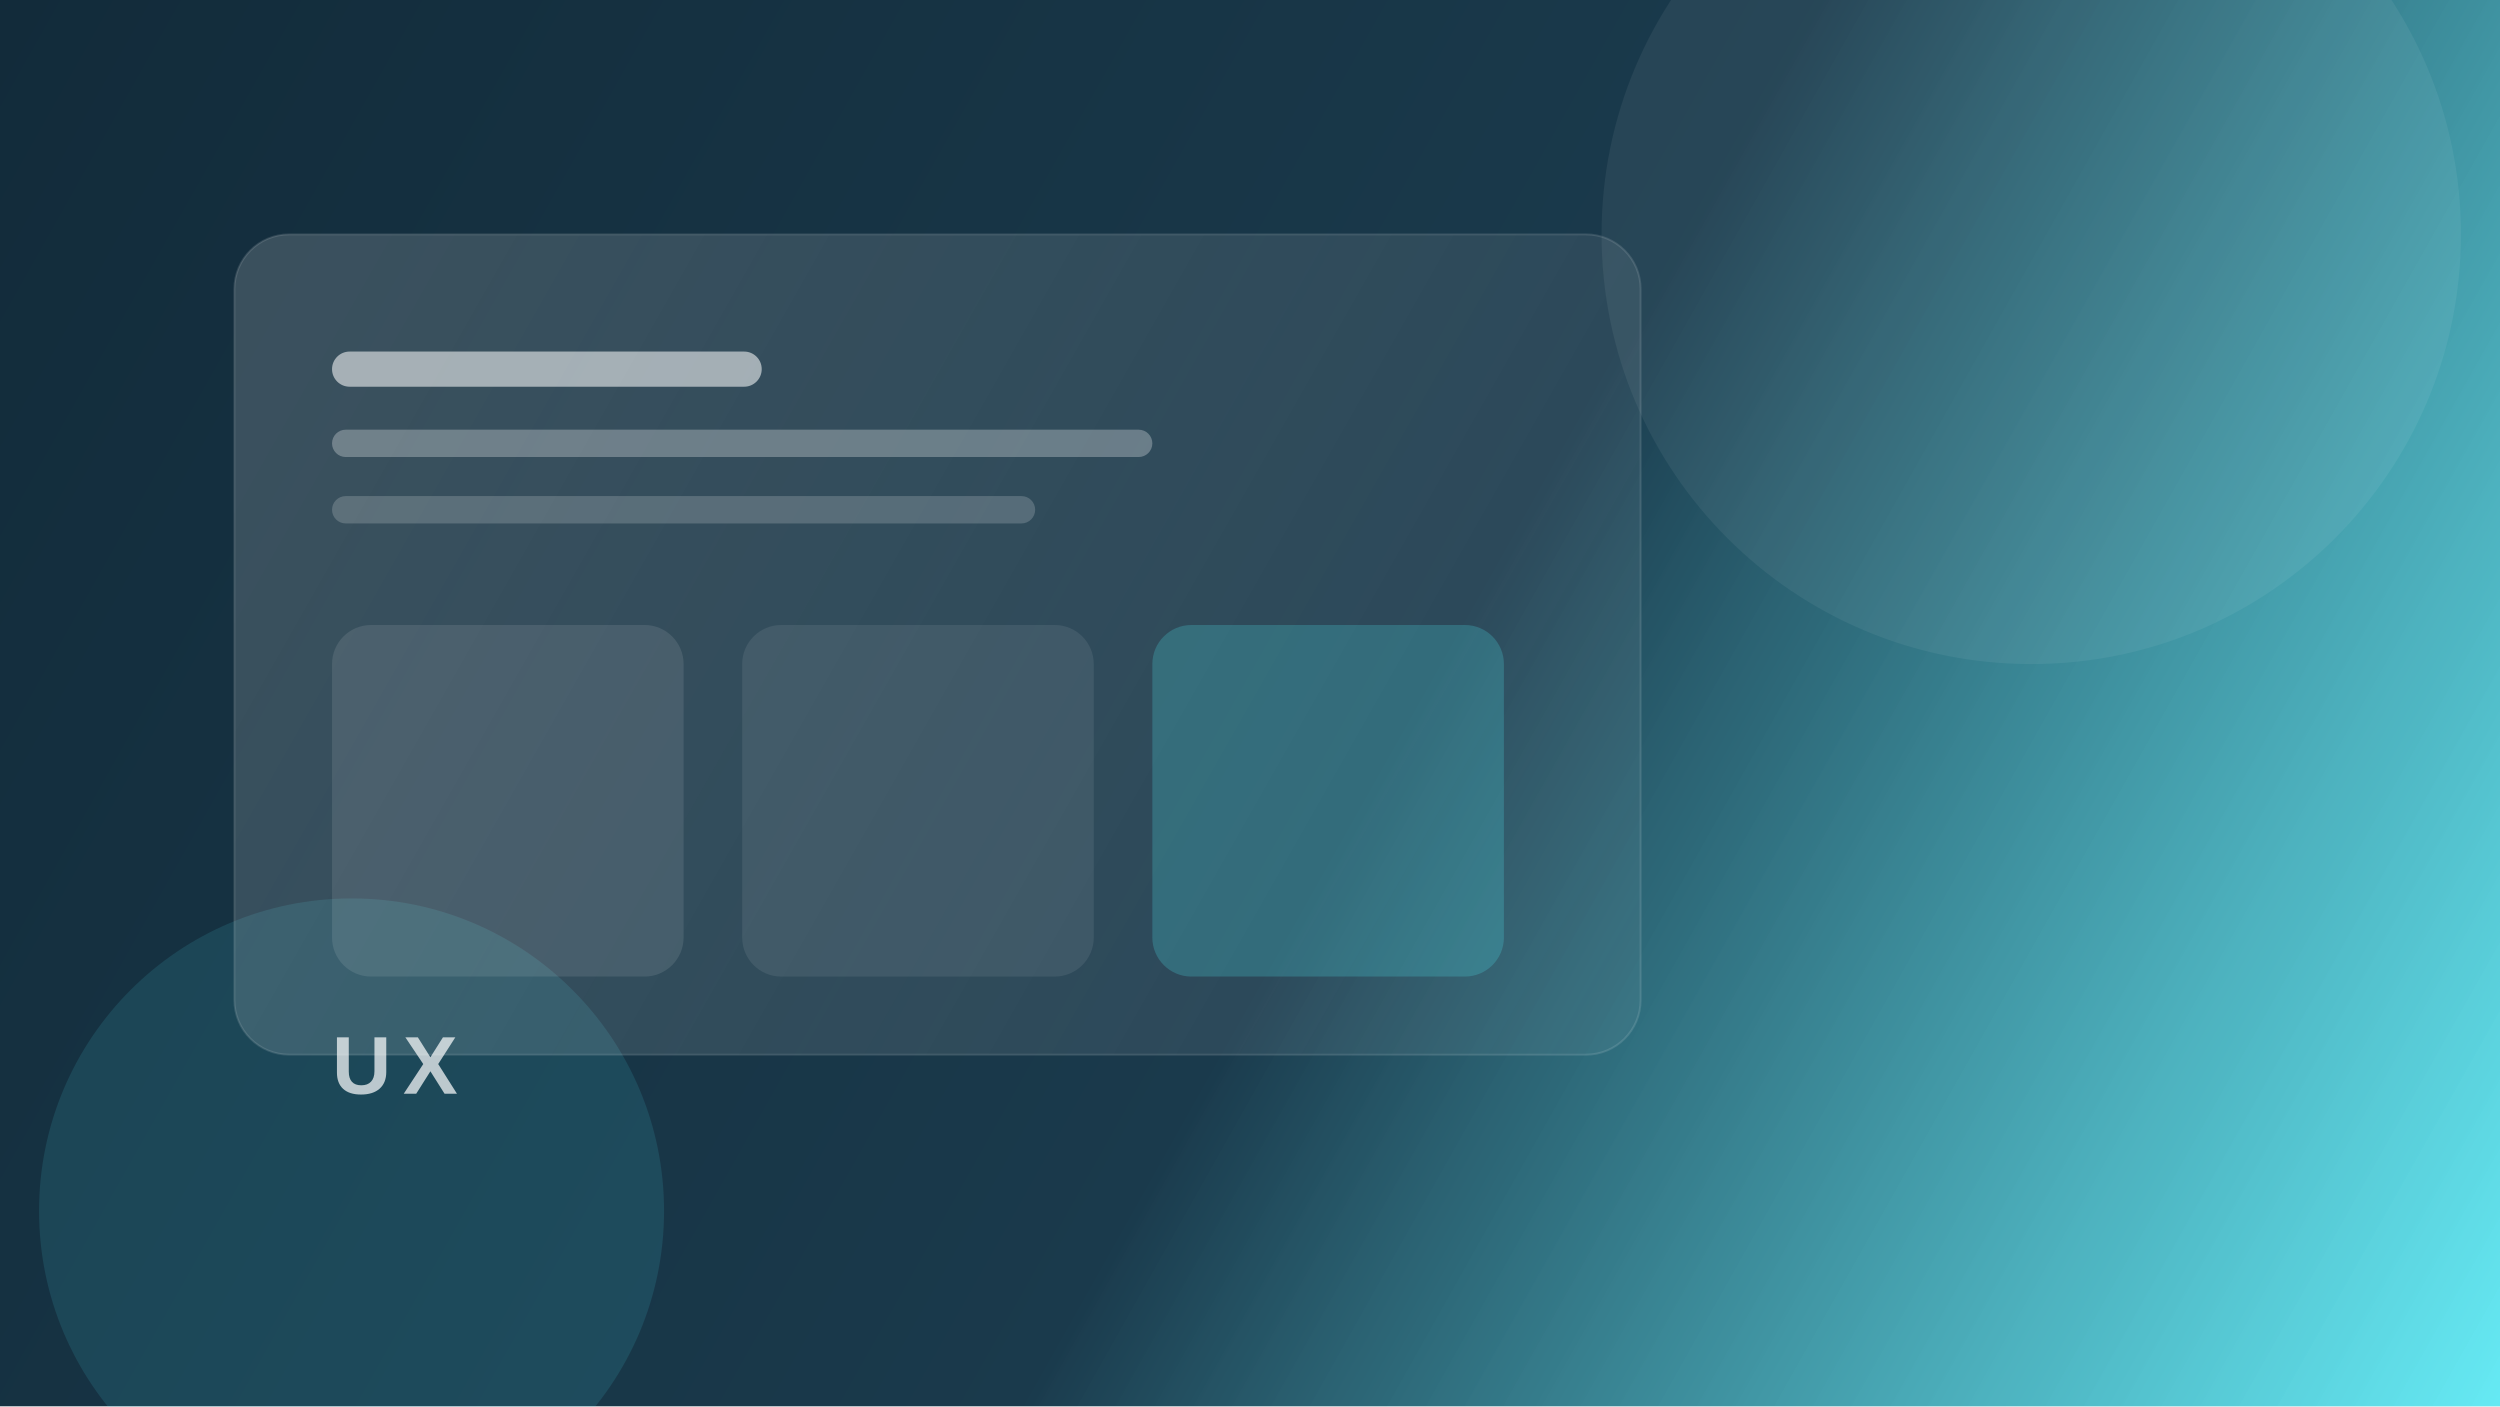
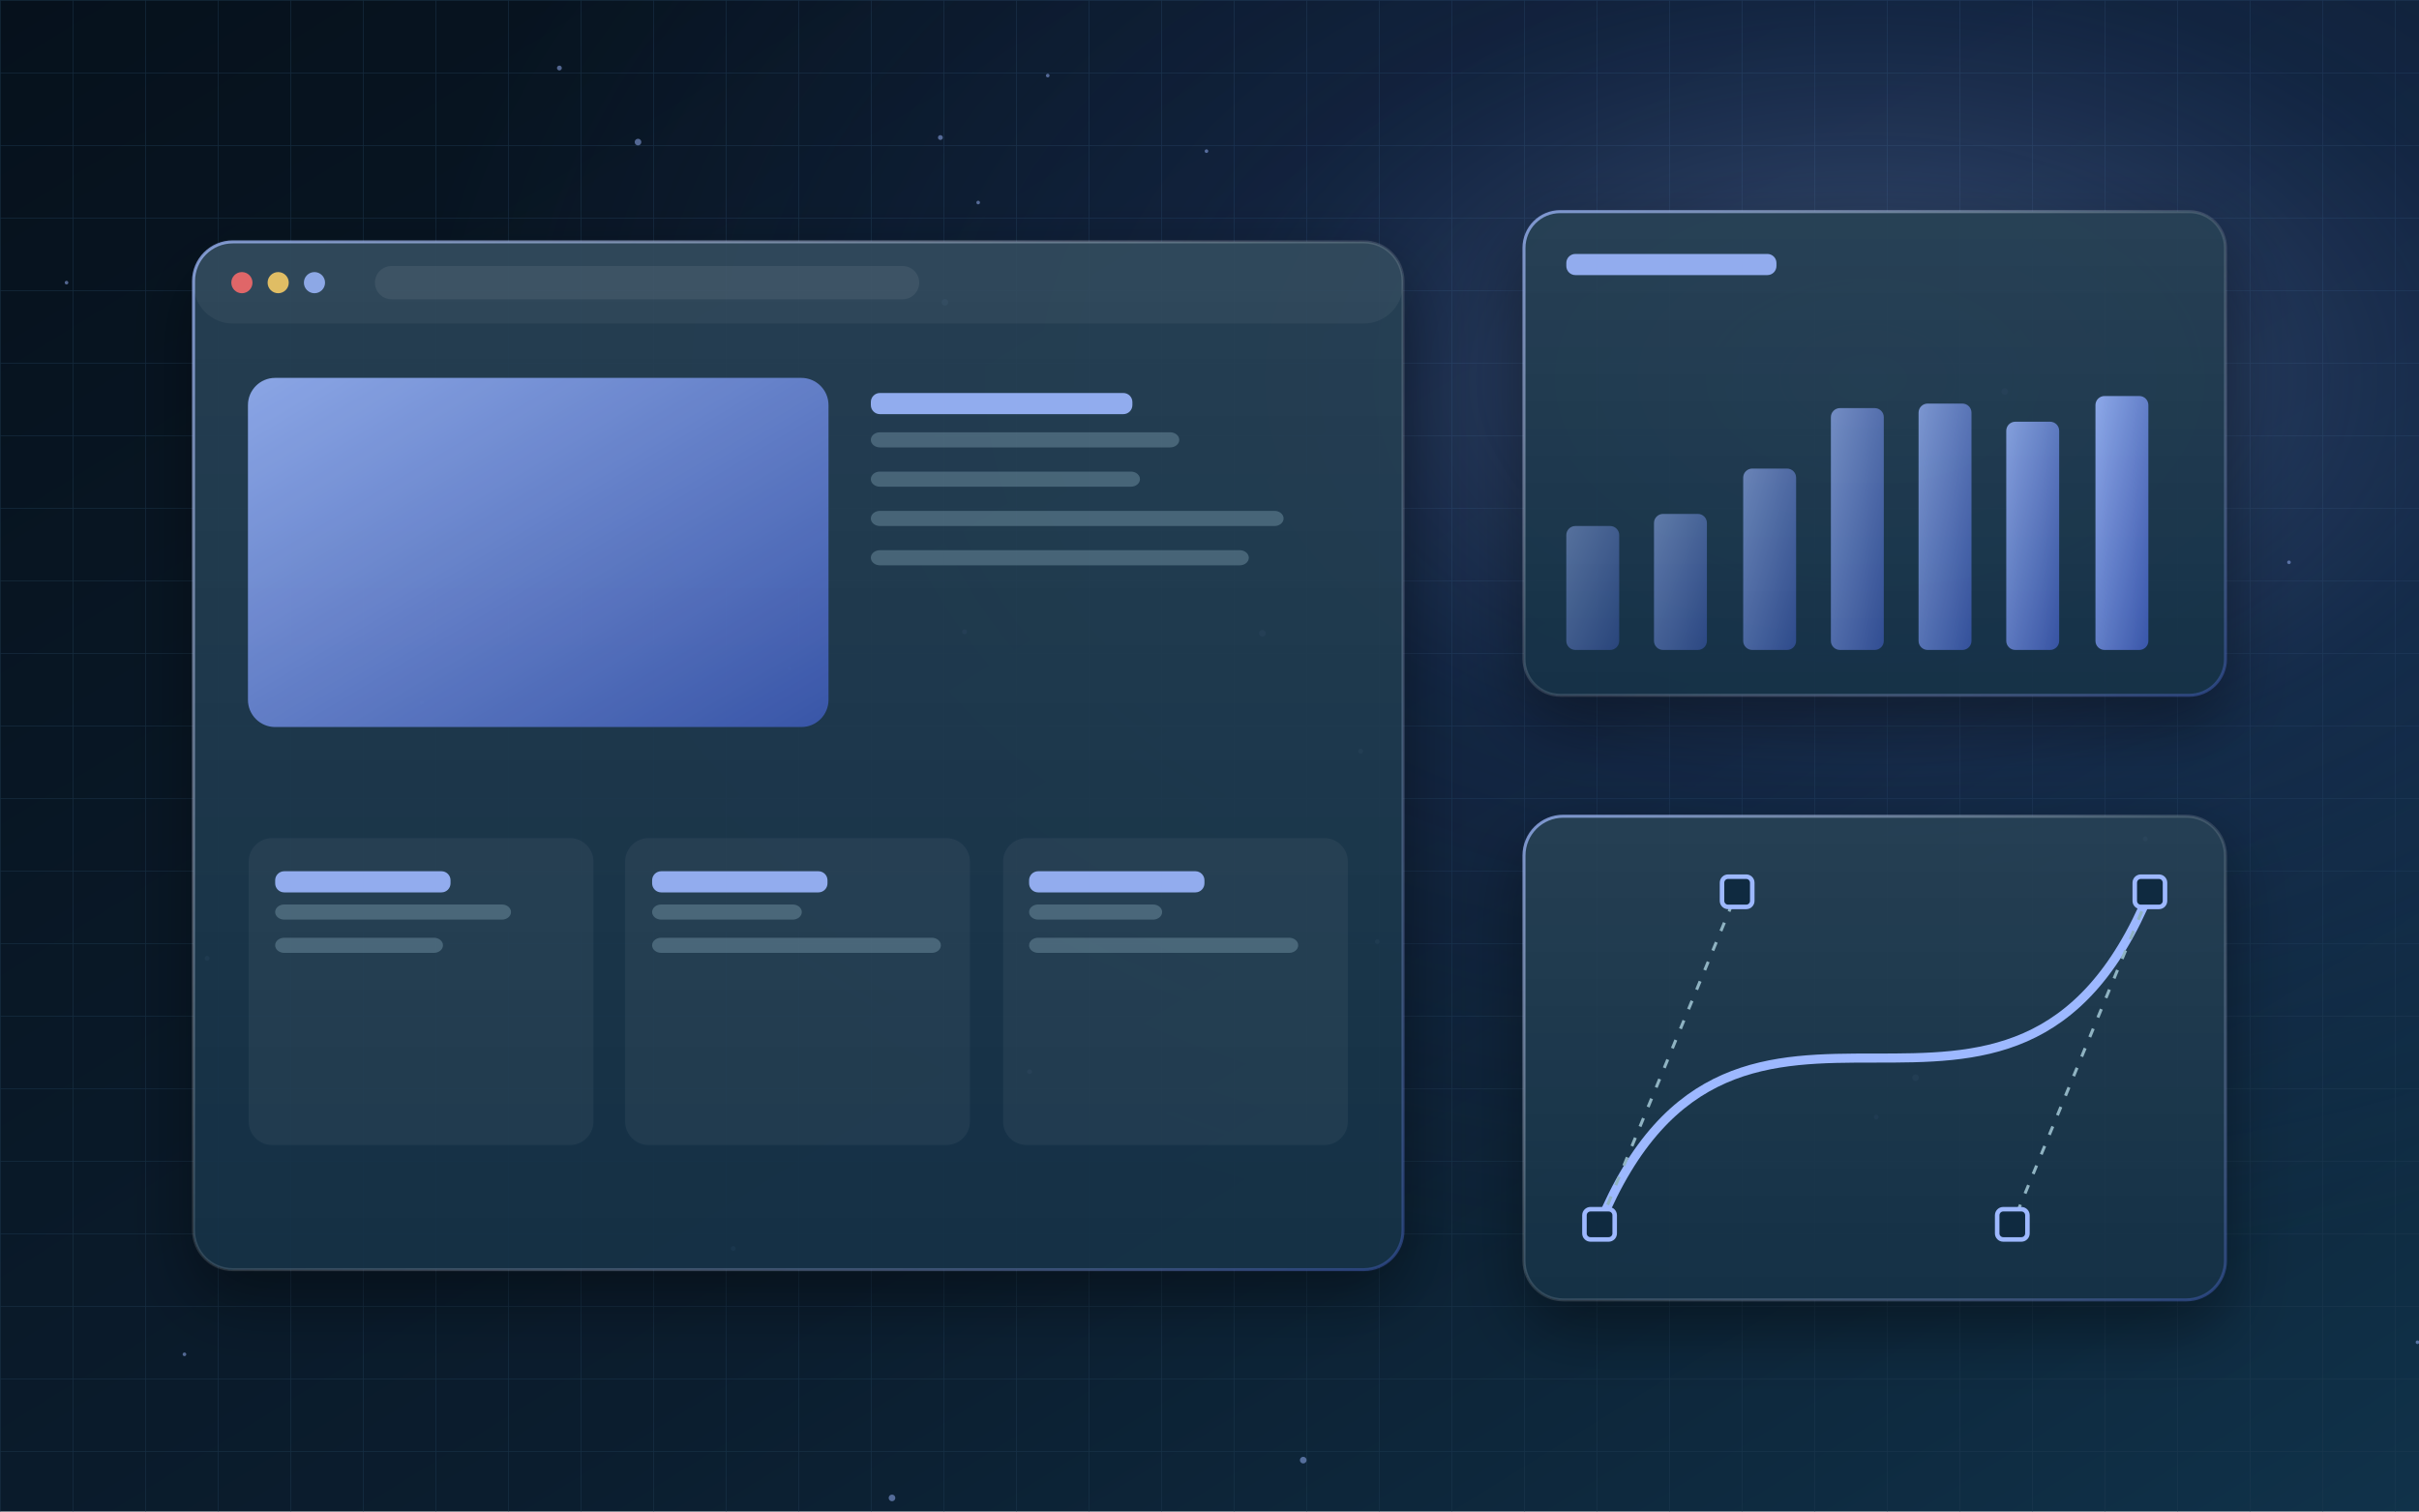
- <svg xmlns="http://www.w3.org/2000/svg" width="1280" height="720" viewBox="0 0 1280 720" fill="none">
+ <svg xmlns="http://www.w3.org/2000/svg" viewBox="0 0 1600 1000" width="1600" height="1000" role="img" aria-label="Conversion-focused UX — article cover illustration">
  <defs>
-     <linearGradient id="bg" x1="0" y1="0" x2="1280" y2="720" gradientUnits="userSpaceOnUse">
-       <stop stop-color="#122b3a" />
-       <stop offset="0.55" stop-color="#1a3a4c" />
-       <stop offset="1" stop-color="#4de8f4" stop-opacity="0.85" />
+     <linearGradient id="g19861bg" x1="0" y1="0" x2="1" y2="1">
+       <stop offset="0" stop-color="#06111c" />
+       <stop offset=".6" stop-color="#0b1d2e" />
+       <stop offset="1" stop-color="#10324a" />
    </linearGradient>
-     <linearGradient id="panel" x1="180" y1="140" x2="920" y2="560" gradientUnits="userSpaceOnUse">
-       <stop stop-color="#ffffff" stop-opacity="0.16" />
-       <stop offset="1" stop-color="#ffffff" stop-opacity="0.04" />
+     <radialGradient id="g19861glow" cx="0.77" cy="0.25" r=".6">
+       <stop offset="0" stop-color="#9db8ff" stop-opacity=".38" />
+       <stop offset=".45" stop-color="#3e5bb8" stop-opacity=".16" />
+       <stop offset="1" stop-color="#3e5bb8" stop-opacity="0" />
+     </radialGradient>
+     <linearGradient id="g19861acc" x1="0" y1="0" x2="1" y2="1">
+       <stop offset="0" stop-color="#9db8ff" />
+       <stop offset="1" stop-color="#3e5bb8" />
    </linearGradient>
+     <linearGradient id="g19861glass" x1="0" y1="0" x2="0" y2="1">
+       <stop offset="0" stop-color="#ffffff" stop-opacity=".10" />
+       <stop offset="1" stop-color="#ffffff" stop-opacity=".03" />
+     </linearGradient>
+     <linearGradient id="g19861edge" x1="0" y1="0" x2="1" y2="1">
+       <stop offset="0" stop-color="#9db8ff" stop-opacity=".75" />
+       <stop offset=".5" stop-color="#ffffff" stop-opacity=".12" />
+       <stop offset="1" stop-color="#3e5bb8" stop-opacity=".5" />
+     </linearGradient>
+     <pattern id="g19861grid" width="48" height="48" patternUnits="userSpaceOnUse">
+       <path d="M48 0H0V48" fill="none" stroke="#1d3b52" stroke-width="1" opacity=".55" />
+     </pattern>
+     <filter id="g19861soft" x="-30%" y="-30%" width="160%" height="160%">
+       <feGaussianBlur stdDeviation="18" />
+     </filter>
+     <filter id="g19861shadow" x="-20%" y="-20%" width="140%" height="160%">
+       <feDropShadow dx="0" dy="18" stdDeviation="22" flood-color="#000" flood-opacity=".45" />
+     </filter>
  </defs>
-   <rect width="1280" height="720" fill="url(#bg)" />
-   <circle cx="1040" cy="120" r="220" fill="#ffffff" fill-opacity="0.06" />
-   <circle cx="180" cy="620" r="160" fill="#4de8f4" fill-opacity="0.12" />
-   <rect x="120" y="120" width="720" height="420" rx="28" fill="url(#panel)" stroke="#ffffff" stroke-opacity="0.12" />
-   <rect x="170" y="180" width="220" height="18" rx="9" fill="#ffffff" fill-opacity="0.55" />
-   <rect x="170" y="220" width="420" height="14" rx="7" fill="#ffffff" fill-opacity="0.28" />
-   <rect x="170" y="254" width="360" height="14" rx="7" fill="#ffffff" fill-opacity="0.18" />
-   <rect x="170" y="320" width="180" height="180" rx="20" fill="#ffffff" fill-opacity="0.1" />
-   <rect x="380" y="320" width="180" height="180" rx="20" fill="#ffffff" fill-opacity="0.08" />
-   <rect x="590" y="320" width="180" height="180" rx="20" fill="#4de8f4" fill-opacity="0.22" />
-   <text x="170" y="560" fill="#ffffff" fill-opacity="0.7" font-family="Arial, sans-serif" font-size="42" font-weight="700" letter-spacing="6">UX</text>
+   <style>
+ @media (prefers-reduced-motion: no-preference){
+ .fl{animation:fl 7s ease-in-out infinite}.fl2{animation:fl 9s ease-in-out -3s infinite}
+ .pu{animation:pu 4s ease-in-out infinite}.da{stroke-dasharray:10 14;animation:da 6s linear infinite}
+ .sp{transform-box:fill-box;transform-origin:center;animation:sp 24s linear infinite}
+ @keyframes fl{0%,100%{transform:translateY(0)}50%{transform:translateY(-14px)}}
+ @keyframes pu{0%,100%{opacity:.35}50%{opacity:1}}
+ @keyframes da{to{stroke-dashoffset:-240}}
+ @keyframes sp{to{transform:rotate(360deg)}}}
+ </style>
+   <rect width="1600" height="1000" fill="url(#g19861bg)" />
+   <rect width="1600" height="1000" fill="url(#g19861grid)" />
+   <rect width="1600" height="1000" fill="url(#g19861glow)" />
+   <circle cx="862" cy="966" r="2.2" fill="#9db8ff" opacity=".5" />
+   <circle cx="590" cy="991" r="2.2" fill="#9db8ff" opacity=".5" />
+   <circle cx="835" cy="419" r="2.2" fill="#9db8ff" opacity=".5" class="pu" />
+   <circle cx="122" cy="896" r="1.2" fill="#9db8ff" opacity=".5" />
+   <circle cx="137" cy="634" r="1.6" fill="#9db8ff" opacity=".5" />
+   <circle cx="1514" cy="372" r="1.2" fill="#9db8ff" opacity=".5" />
+   <circle cx="900" cy="497" r="1.6" fill="#9db8ff" opacity=".5" />
+   <circle cx="911" cy="623" r="1.6" fill="#9db8ff" opacity=".5" />
+   <circle cx="625" cy="200" r="2.2" fill="#9db8ff" opacity=".5" />
+   <circle cx="279" cy="465" r="1.2" fill="#9db8ff" opacity=".5" class="pu" />
+   <circle cx="1419" cy="555" r="1.6" fill="#9db8ff" opacity=".5" class="pu" />
+   <circle cx="638" cy="418" r="1.6" fill="#9db8ff" opacity=".5" class="pu" />
+   <circle cx="370" cy="45" r="1.6" fill="#9db8ff" opacity=".5" />
+   <circle cx="1599" cy="888" r="1.2" fill="#9db8ff" opacity=".5" />
+   <circle cx="1241" cy="739" r="1.6" fill="#9db8ff" opacity=".5" />
+   <circle cx="647" cy="134" r="1.2" fill="#9db8ff" opacity=".5" class="pu" />
+   <circle cx="693" cy="50" r="1.2" fill="#9db8ff" opacity=".5" />
+   <circle cx="622" cy="91" r="1.6" fill="#9db8ff" opacity=".5" class="pu" />
+   <circle cx="681" cy="709" r="1.6" fill="#9db8ff" opacity=".5" />
+   <circle cx="485" cy="826" r="1.6" fill="#9db8ff" opacity=".5" class="pu" />
+   <circle cx="1267" cy="713" r="2.2" fill="#9db8ff" opacity=".5" />
+   <circle cx="44" cy="187" r="1.2" fill="#9db8ff" opacity=".5" class="pu" />
+   <circle cx="798" cy="100" r="1.2" fill="#9db8ff" opacity=".5" />
+   <circle cx="522" cy="442" r="1.2" fill="#9db8ff" opacity=".5" class="pu" />
+   <circle cx="1326" cy="259" r="2.2" fill="#9db8ff" opacity=".5" />
+   <circle cx="422" cy="94" r="2.2" fill="#9db8ff" opacity=".5" />
+   <g class="fl">
+     <rect x="128" y="160" width="800" height="680" rx="26" fill="#0f2a40" opacity=".92" filter="url(#g19861shadow)" />
+     <rect x="128" y="160" width="800" height="680" rx="26" fill="url(#g19861glass)" stroke="url(#g19861edge)" stroke-width="2" />
+   </g>
+   <g class="fl">
+     <rect x="128" y="160" width="800" height="54" rx="26" fill="#ffffff" opacity=".05" />
+     <circle cx="160" cy="187" r="7" fill="#ff6b6b" opacity=".85" />
+     <circle cx="184" cy="187" r="7" fill="#ffd166" opacity=".85" />
+     <circle cx="208" cy="187" r="7" fill="#9db8ff" opacity=".85" />
+     <rect x="248" y="176" width="360" height="22" rx="11" fill="#ffffff" opacity=".07" />
+     <rect x="164" y="250" width="384" height="231" rx="18" fill="url(#g19861acc)" opacity=".85" />
+     <rect x="576.0" y="260" width="173" height="14" rx="6" fill="#9db8ff" opacity=".9" />
+     <rect x="576.0" y="286" width="204" height="10" rx="6" fill="#8fb3c2" opacity=".35" />
+     <rect x="576.0" y="312" width="178" height="10" rx="6" fill="#8fb3c2" opacity=".35" />
+     <rect x="576.0" y="338" width="273" height="10" rx="6" fill="#8fb3c2" opacity=".35" />
+     <rect x="576.0" y="364" width="250" height="10" rx="6" fill="#8fb3c2" opacity=".35" />
+     <rect x="164" y="554" width="229" height="204" rx="16" fill="#ffffff" opacity=".05" stroke="#1d3b52" />
+     <rect x="182.0" y="576.4" width="116" height="14" rx="6" fill="#9db8ff" opacity=".9" />
+     <rect x="182.0" y="598.4" width="156" height="10" rx="6" fill="#8fb3c2" opacity=".35" />
+     <rect x="182.0" y="620.4" width="111" height="10" rx="6" fill="#8fb3c2" opacity=".35" />
+     <rect x="413" y="554" width="229" height="204" rx="16" fill="#ffffff" opacity=".05" stroke="#1d3b52" />
+     <rect x="431.333" y="576.4" width="116" height="14" rx="6" fill="#9db8ff" opacity=".9" />
+     <rect x="431.333" y="598.4" width="99" height="10" rx="6" fill="#8fb3c2" opacity=".35" />
+     <rect x="431.333" y="620.4" width="191" height="10" rx="6" fill="#8fb3c2" opacity=".35" />
+     <rect x="663" y="554" width="229" height="204" rx="16" fill="#ffffff" opacity=".05" stroke="#1d3b52" />
+     <rect x="680.667" y="576.4" width="116" height="14" rx="6" fill="#9db8ff" opacity=".9" />
+     <rect x="680.667" y="598.4" width="88" height="10" rx="6" fill="#8fb3c2" opacity=".35" />
+     <rect x="680.667" y="620.4" width="178" height="10" rx="6" fill="#8fb3c2" opacity=".35" />
+   </g>
+   <g class="fl2">
+     <rect x="1008" y="140" width="464" height="320" rx="24" fill="#0f2a40" opacity=".92" filter="url(#g19861shadow)" />
+     <rect x="1008" y="140" width="464" height="320" rx="24" fill="url(#g19861glass)" stroke="url(#g19861edge)" stroke-width="2" />
+   </g>
+   <g class="fl2">
+     <rect x="1036" y="168" width="139" height="14" rx="6" fill="#9db8ff" opacity=".9" />
+     <rect x="1036" y="348" width="35" height="82" rx="6" fill="url(#g19861acc)" opacity="0.45" />
+     <rect x="1094" y="340" width="35" height="90" rx="6" fill="url(#g19861acc)" opacity="0.52" />
+     <rect x="1153" y="310" width="35" height="120" rx="6" fill="url(#g19861acc)" opacity="0.59" />
+     <rect x="1211" y="270" width="35" height="160" rx="6" fill="url(#g19861acc)" opacity="0.66" />
+     <rect x="1269" y="267" width="35" height="163" rx="6" fill="url(#g19861acc)" opacity="0.73" />
+     <rect x="1327" y="279" width="35" height="151" rx="6" fill="url(#g19861acc)" opacity="0.80" />
+     <rect x="1386" y="262" width="35" height="168" rx="6" fill="url(#g19861acc)" opacity="0.87" />
+   </g>
+   <g>
+     <rect x="1008" y="540" width="464" height="320" rx="26" fill="#0f2a40" opacity=".92" filter="url(#g19861shadow)" />
+     <rect x="1008" y="540" width="464" height="320" rx="26" fill="url(#g19861glass)" stroke="url(#g19861edge)" stroke-width="2" />
+   </g>
+   <g class="fl">
+     <path d="M1058 810 C1149 590 1331 810 1422 590" fill="none" stroke="#9db8ff" stroke-width="6" stroke-linecap="round" />
+     <line x1="1058" y1="810" x2="1149" y2="590" stroke="#8fb3c2" stroke-width="2" stroke-dasharray="6 8" />
+     <line x1="1422" y1="590" x2="1331" y2="810" stroke="#8fb3c2" stroke-width="2" stroke-dasharray="6 8" />
+     <rect x="1048" y="800" width="20" height="20" rx="4" fill="#0f2a40" stroke="#9db8ff" stroke-width="3" />
+     <rect x="1139" y="580" width="20" height="20" rx="4" fill="#0f2a40" stroke="#9db8ff" stroke-width="3" />
+     <rect x="1321" y="800" width="20" height="20" rx="4" fill="#0f2a40" stroke="#9db8ff" stroke-width="3" />
+     <rect x="1412" y="580" width="20" height="20" rx="4" fill="#0f2a40" stroke="#9db8ff" stroke-width="3" />
+   </g>
</svg>
